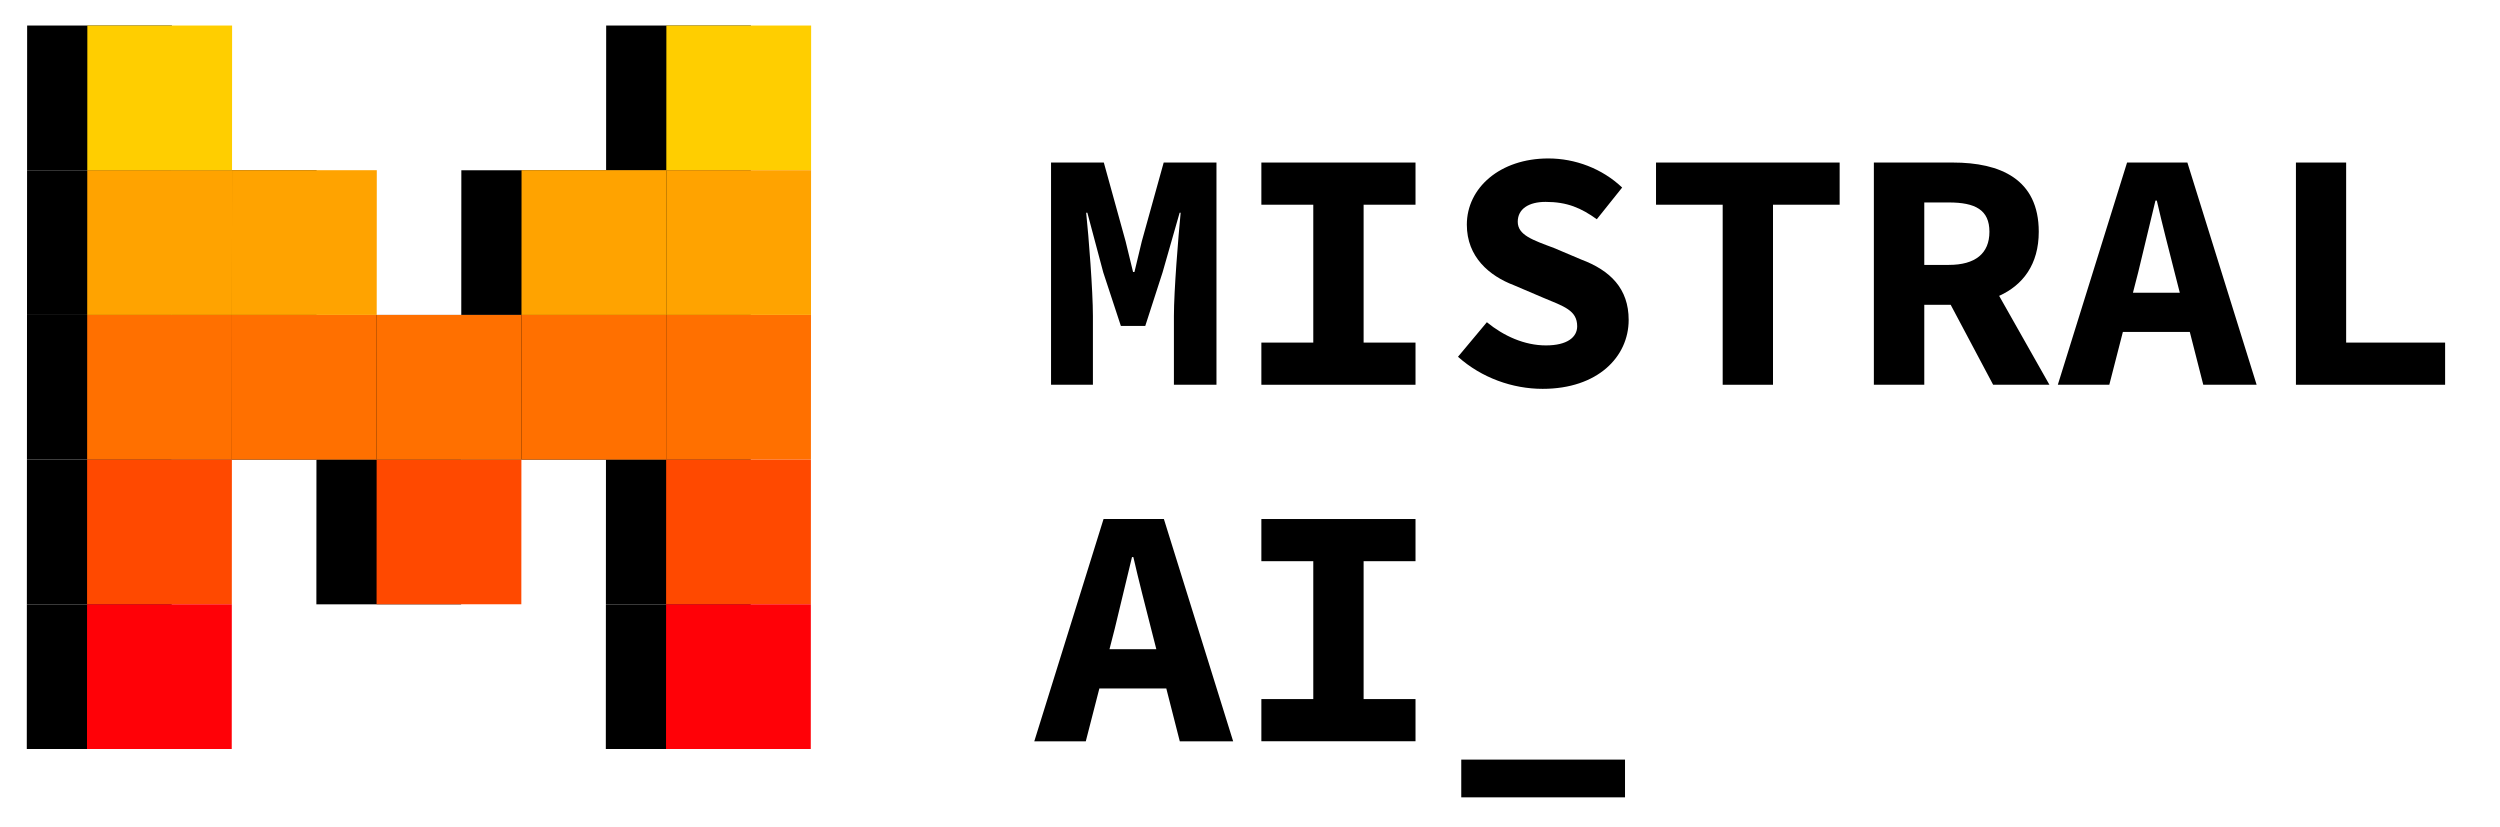
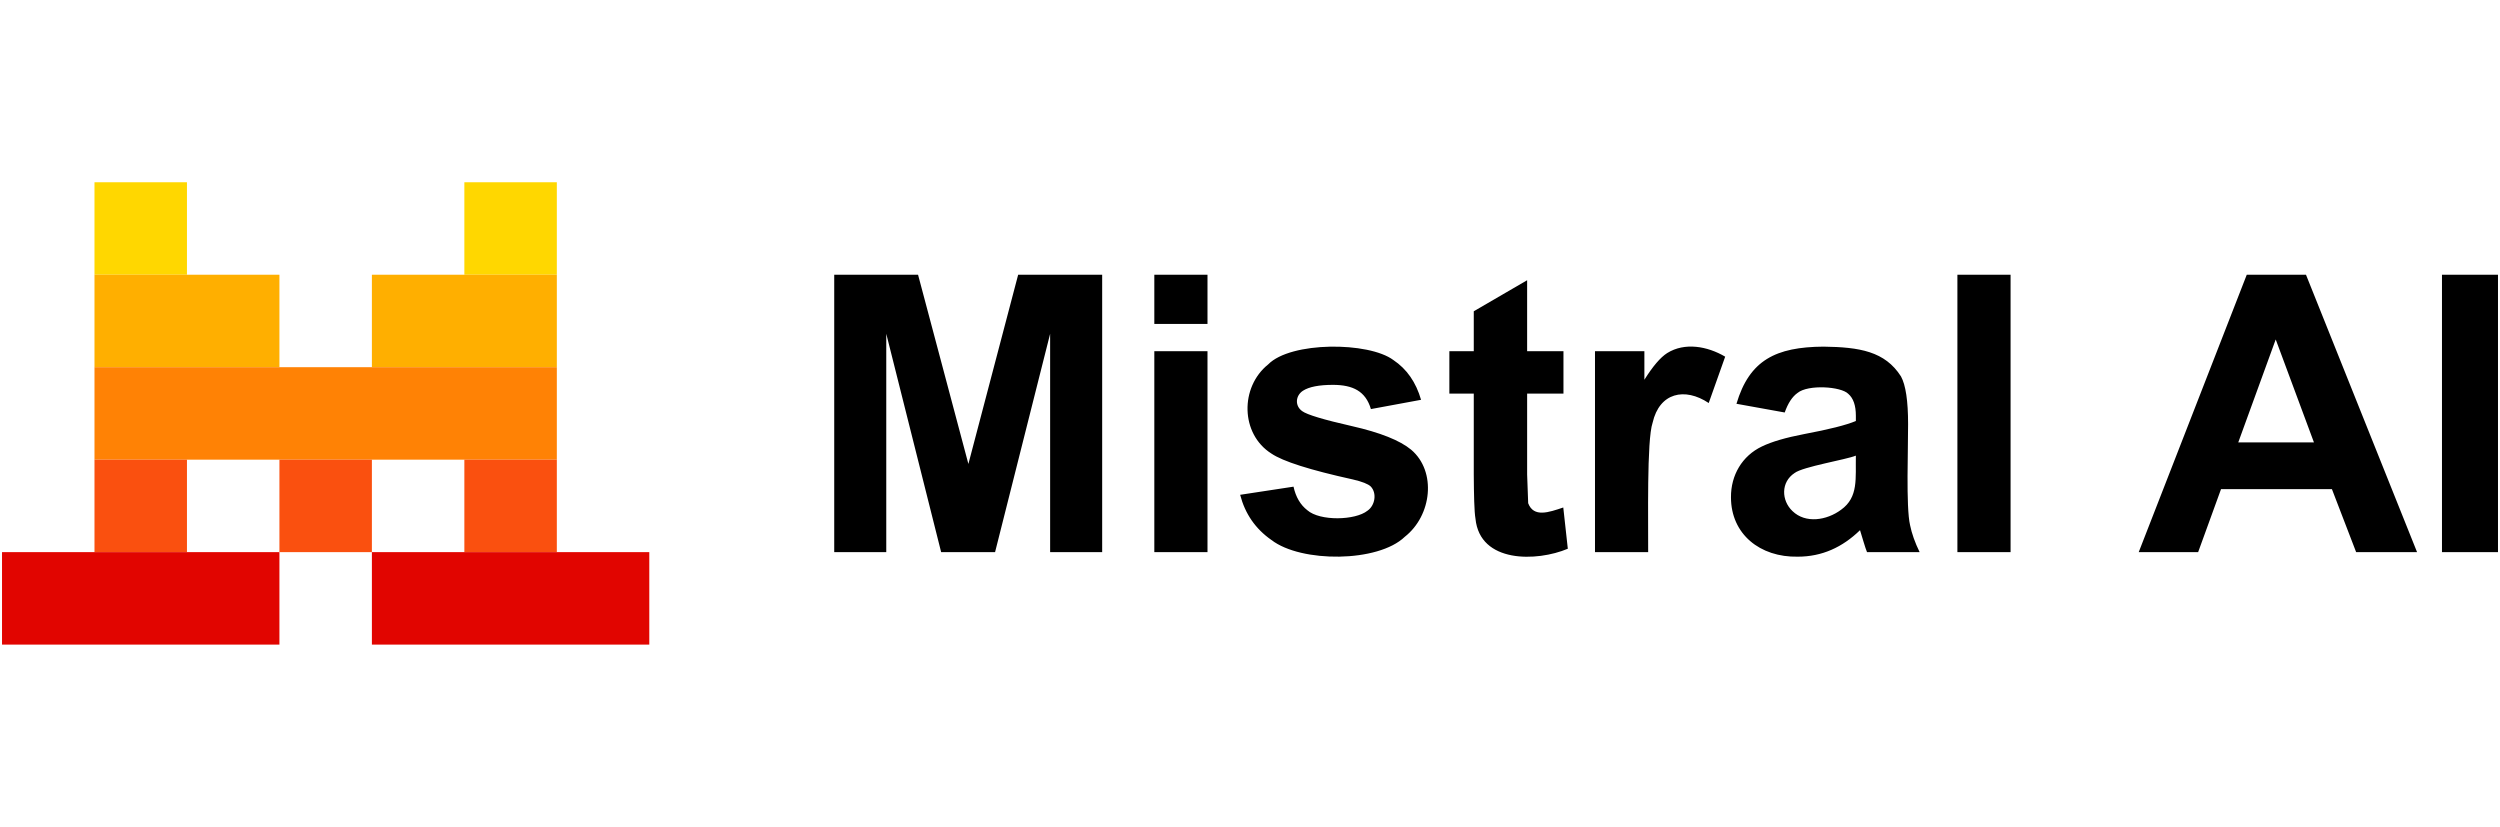
- <svg xmlns="http://www.w3.org/2000/svg" xmlns:xlink="http://www.w3.org/1999/xlink" width="652.728" height="215.885">
-   <style>.I{fill:#ff7000}.J{fill:#ff4900}.K{fill:#ffa300}.L{fill:#1c1c1b icc-color(adobe-rgb-1998, 0.133, 0.133, 0.129)}</style>
-   <defs>
-     <clipPath id="A">
-       <path d="M0 184.252h481.89V0H0z" transform="translate(-206.251 -140.139)" />
-     </clipPath>
-     <clipPath id="B">
-       <path d="M0 184.252h481.89V0H0z" transform="translate(-247.436 -104.865)" />
-     </clipPath>
-     <clipPath id="C">
-       <path d="M0 184.252h481.89V0H0z" transform="translate(-285.938 -102.089)" />
-     </clipPath>
-     <clipPath id="D">
-       <path d="M0 184.252h481.89V0H0z" transform="translate(-337.769 -131.877)" />
-     </clipPath>
-     <clipPath id="E">
-       <path d="M0 184.252h481.89V0H0z" transform="translate(-377.247 -132.319)" />
-     </clipPath>
-     <clipPath id="F">
-       <path d="M0 184.252h481.89V0H0z" transform="translate(-418.107 -114.634)" />
-     </clipPath>
-     <clipPath id="G">
-       <path d="M0 184.252h481.89V0H0z" transform="translate(-450.023 -140.139)" />
-     </clipPath>
-     <clipPath id="H">
-       <path d="M0 184.252h481.89V0H0z" transform="translate(-217.694 -44.794)" />
-     </clipPath>
-     <clipPath id="I">
-       <path d="M0 184.252h481.89V0H0z" transform="translate(-247.436 -35.025)" />
-     </clipPath>
-     <clipPath id="J">
-       <path d="M0 184.252h481.89V0H0z" />
-     </clipPath>
-     <path id="K" d="M173.987 134.362h-37.795l9.633-37.776h37.796z" />
-   </defs>
-   <g transform="matrix(1 0 .254535 1 -49.97503 -14.36024)">
-     <g class="L">
-       <path d="M98.397 134.362H60.602l9.633-37.776h37.796z" />
-       <path d="M126.558 172.138H88.763l9.633-37.776h37.796z" />
-       <path d="M136.192 134.362H98.397l9.633-37.776h37.796z" />
-       <use xlink:href="#K" />
-       <path d="M108.031 96.585H70.236l9.633-37.776h37.796z" />
-       <use xlink:href="#K" x="9.634" y="-37.777" />
-       <path d="M60.602 134.362H22.807l9.633-37.776h37.796z" />
-       <path d="M70.236 96.585H32.441l9.633-37.776H79.87z" />
-       <path d="M79.87 58.809H42.075l9.633-37.776h37.796z" />
-       <use xlink:href="#K" x="57.063" y="-75.553" />
-       <path d="M50.968 172.138H13.173l9.633-37.776h37.796z" />
-       <path d="M41.334 209.915H3.539l9.633-37.776h37.796z" />
-       <use xlink:href="#K" x="37.795" />
-       <use xlink:href="#K" x="47.429" y="-37.777" />
-       <use xlink:href="#K" x="28.161" y="37.776" />
-       <use xlink:href="#K" x="18.527" y="75.553" />
-     </g>
-     <path d="M114.115 134.359H76.321l9.633-37.776h37.796z" class="I" />
-     <use xlink:href="#K" x="-31.71" y="37.773" class="J" />
-     <g class="I">
-       <use xlink:href="#K" x="-22.076" y="-.003" />
-       <use xlink:href="#K" x="15.719" y="-.003" />
-     </g>
-     <g class="K">
-       <path d="M123.749 96.582H85.955l9.633-37.776h37.796z" />
-       <use xlink:href="#K" x="25.353" y="-37.78" />
-     </g>
-     <path d="M76.32 134.359H38.526l9.633-37.776h37.796z" class="I" />
-     <path d="M85.954 96.582H48.16l9.633-37.776h37.796z" class="K" />
-     <g fill="#ffce00">
-       <path d="M95.588 58.806H57.794l9.633-37.776h37.796z" />
-       <use xlink:href="#K" x="72.782" y="-75.556" />
-     </g>
-     <path d="M66.686 172.135H28.892l9.633-37.776h37.796z" class="J" />
-     <path d="M57.052 209.912H19.258l9.633-37.776h37.796z" fill="#ff0107" />
-     <use xlink:href="#K" x="53.514" y="-.003" class="I" />
-     <path d="M237.135 96.582H199.34l9.633-37.776h37.796z" class="K" />
-     <use xlink:href="#K" x="43.88" y="37.773" class="J" />
-     <use xlink:href="#K" x="34.246" y="75.55" fill="#ff0107" />
-   </g>
-   <g class="L">
-     <path d="M0 0h10.335l4.264-15.428 1.463-6.02h.268l1.445 6.02L22.059 0h10.335v-43.535H24.06v13.477c0 4.902.86 15.518 1.32 20.223h-.2L21.84-21.52l-3.388-10.487h-4.78L10.225-21.52 7.11-9.835h-.231c.499-4.705 1.32-15.321 1.32-20.223v-13.477H0z" transform="matrix(1.333333 0 0 -1.332677 274.4177 42.43872)" clip-path="url(#A)" />
-     <path d="M0 0h10.167v27.012H0v8.262h30.185v-8.262H20.021V0h10.164v-8.262H0z" transform="matrix(1.333333 0 0 -1.332677 329.3315 89.44716)" clip-path="url(#B)" />
-     <path d="M0 0l5.655 6.767c3.291-2.695 7.352-4.543 11.573-4.543 4.181 0 6.112 1.619 6.112 3.747 0 3.135-2.588 3.893-6.707 5.618l-5.672 2.421c-4.823 1.833-9.228 5.532-9.228 11.869 0 7.21 6.495 12.973 15.956 12.973 5.236 0 10.527-1.964 14.458-5.7l-4.964-6.211c-3.067 2.202-5.78 3.401-10.034 3.401-3.244 0-5.447-1.346-5.447-3.888 0-2.619 2.918-3.578 7.094-5.143l5.326-2.257c5.702-2.137 9.3-5.693 9.3-11.837 0-7.237-6.071-13.503-16.848-13.503C10.691-6.286 4.616-4.134 0 0" transform="matrix(1.333333 0 0 -1.332677 380.6675 93.14721)" clip-path="url(#C)" />
-     <path d="M0 0h-13.052v8.262h35.956V0H9.854v-35.274H0z" transform="matrix(1.333333 0 0 -1.332677 449.7761 53.4489)" clip-path="url(#D)" />
-     <path d="M0 0h4.804c5.175 0 7.952-1.445 7.952-5.744 0-4.262-2.777-6.49-7.952-6.49H0zm24.505-35.716l-9.846 17.417c4.648 2.102 7.758 6.158 7.758 12.555 0 10.358-7.589 13.564-16.811 13.564H-9.873v-43.536H0v15.662h5.172l8.312-15.662z" transform="matrix(1.333333 0 0 -1.332677 502.4134 52.85972)" clip-path="url(#E)" />
-     <path d="M0 0l1.03 4.011 3.378 14.04h.267c1.047-4.594 2.373-9.693 3.476-14.04L9.174 0zm13.772-18.03h10.447l-13.56 43.535h-11.81l-13.56-43.535h10.082l2.658 10.353h13.103z" transform="matrix(1.333333 0 0 -1.332677 556.8933 76.42851)" clip-path="url(#F)" />
-     <path d="M0 0h9.834v-35.274h19.379v-8.261H0z" transform="matrix(1.333333 0 0 -1.332677 599.447 42.43872)" clip-path="url(#G)" />
-     <path d="M0 0l1.03 4.011 3.378 14.041h.267c1.047-4.594 2.373-9.694 3.476-14.041L9.174 0zm13.768-18.047h10.451L10.654 25.506H-1.161l-13.565-43.553H-4.64l2.66 10.359h13.107z" transform="matrix(1.333333 0 0 -1.332677 289.6751 169.5032)" clip-path="url(#H)" />
-     <path d="M0 0h10.167v27.013H0v8.262h30.185v-8.262H20.021V0h10.164v-8.262H0z" transform="matrix(1.333333 0 0 -1.332677 329.3315 182.5219)" clip-path="url(#I)" />
-     <path d="M286.579 23.166h32.067v-7.394h-32.067z" transform="matrix(1.333333 0 0 -1.332677 -.583 229.1987)" clip-path="url(#J)" />
+ <svg xmlns="http://www.w3.org/2000/svg" width="652.728" height="215.885">
+   <g transform="matrix(.796709 0 0 .796709 61.56299 176.0513)">
+     <path d="M-46.307-161.245h30.303v30.303h-30.303zm121.212 0h30.303v30.303H74.905z" fill="gold" />
+     <path d="M-46.307-130.942h60.606v30.303h-60.606zm90.909 0h60.606v30.303H44.602z" fill="#ffaf00" />
+     <path fill="#ff8205" d="M-46.307-100.639h151.515v30.303H-46.307z" />
+     <path d="M-46.307-70.336h30.303v30.303h-30.303zm60.606 0h30.303v30.303H14.299zm60.606 0h30.303v30.303H74.905z" fill="#fa500f" />
+     <path d="M-76.61-40.033h90.909V-9.73H-76.61zm121.212 0h90.909V-9.73H44.602z" fill="#e10500" />
+     <path d="M196.115-40.032v-90.908h27.471l16.495 62.01 16.309-62.01h27.533v90.908H266.87v-71.561l-18.045 71.561h-17.673l-17.983-71.561v71.561zm104.898-74.785v-16.123h17.425v16.123zm0 74.785v-65.855h17.425v65.855zm28.129-18.789l17.487-2.667c.744 3.391 2.252 5.964 4.526 7.721 4.138 3.633 15.743 3.346 19.72.155 2.467-1.697 3.161-5.744 1.054-7.938-.868-.826-2.812-1.591-5.829-2.295-14.056-3.101-22.965-5.932-26.726-8.495-10.142-6.41-10.337-21.758-1.054-29.207 7.38-7.557 32.93-7.48 41.051-1.426 4.382 2.935 7.399 7.276 9.054 13.022l-16.433 3.038c-1.73-5.891-5.942-7.922-12.402-7.937-4.589 0-7.875.641-9.859 1.922-2.475 1.606-2.728 4.95-.248 6.697 1.57 1.158 6.996 2.791 16.277 4.899s15.761 4.692 19.44 7.751c8.359 7.117 6.777 21.549-2.109 28.525-8.755 8.446-33.934 8.546-43.686 1.054-5.23-3.637-8.65-8.578-10.263-14.82h0zm133.71 18.789h-17.426v-65.855h16.186v9.364c2.769-4.423 5.26-7.338 7.472-8.744 5.761-3.598 13.184-2.252 19.007 1.178l-5.396 15.192c-7.873-5.237-16.142-3.404-18.386 6.45-1.965 5.68-1.379 32.603-1.457 42.415zM507.6-85.796l-15.812-2.853c4.252-14.32 12.917-18.614 28.524-18.727 11.787.156 20.15 1.523 25.394 9.766 1.551 2.832 2.326 8.031 2.326 15.596.054 7.266-.747 27.225.65 33.145.559 2.75 1.602 5.695 3.132 8.837h-17.239c-.519-1.146-1.725-5.403-2.294-7.193-5.777 5.609-12.456 8.677-20.401 8.682-12.356.246-21.898-7.375-21.891-19.472-.046-7.228 3.646-13.55 10.14-16.649 3.203-1.551 7.822-2.904 13.859-4.062 8.144-1.529 13.786-2.956 16.929-4.279v-1.736c0-3.349-.827-5.736-2.48-7.162-2.387-2.445-13.197-3.124-16.619-.31-1.736 1.22-3.143 3.359-4.217 6.418h-.001zm23.316 14.138c-3.173 1.323-17.356 3.61-20.092 5.705-4.515 2.968-4.351 8.993-.682 12.465 4.268 4.145 11.21 3.079 15.936-.435 5.765-4.13 4.689-10.312 4.837-17.735zm33.276 31.626v-90.908h17.426v90.908zm150.639 0h-19.968l-7.937-20.649h-36.339l-7.503 20.649h-19.472l35.408-90.908h19.409l36.4 90.908zm-33.796-35.966l-12.526-33.734-12.277 33.734h24.804zm41.958 35.966v-90.908h18.355v90.908zm-287.899-65.855v13.891h-11.905v26.54l.341 9.395c1.819 4.772 6.759 2.989 11.503 1.396l1.488 13.519c-10.133 4.285-28.813 4.791-30.262-9.859-.401-2.255-.517-7.938-.558-14.449v-26.54h-8v-13.891h8v-13.084l17.487-10.169v23.254h11.905z" />
  </g>
</svg>
